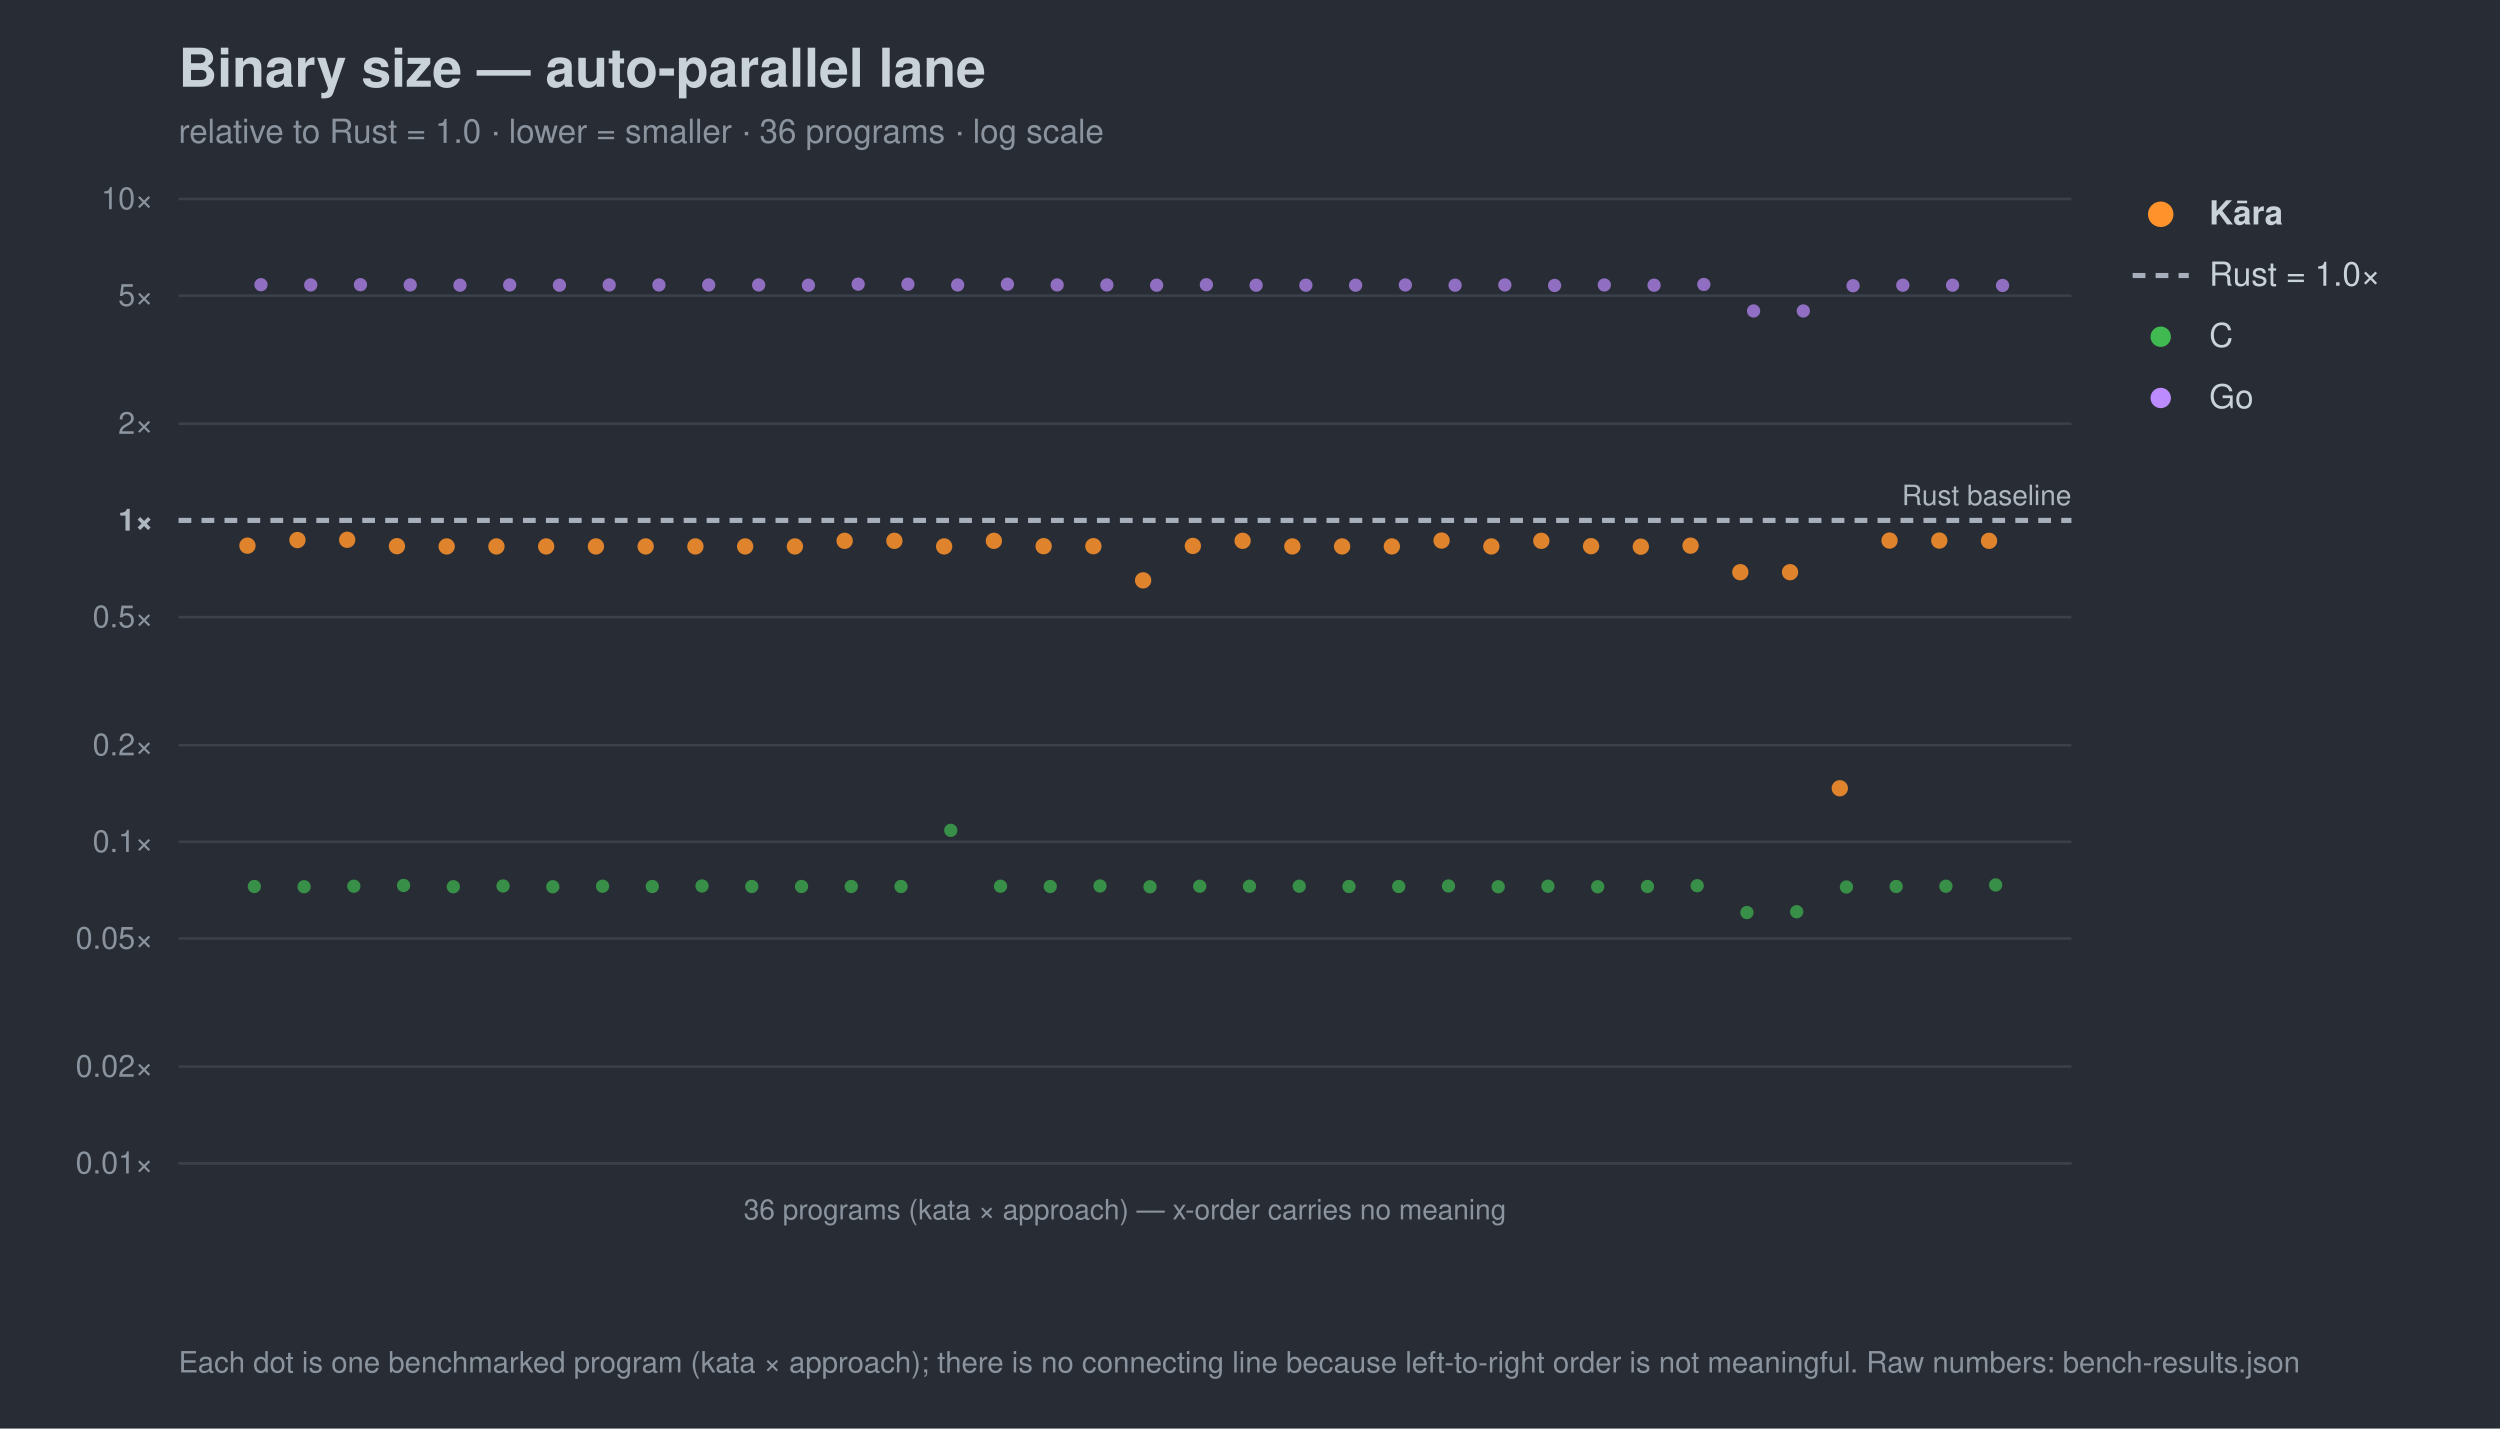
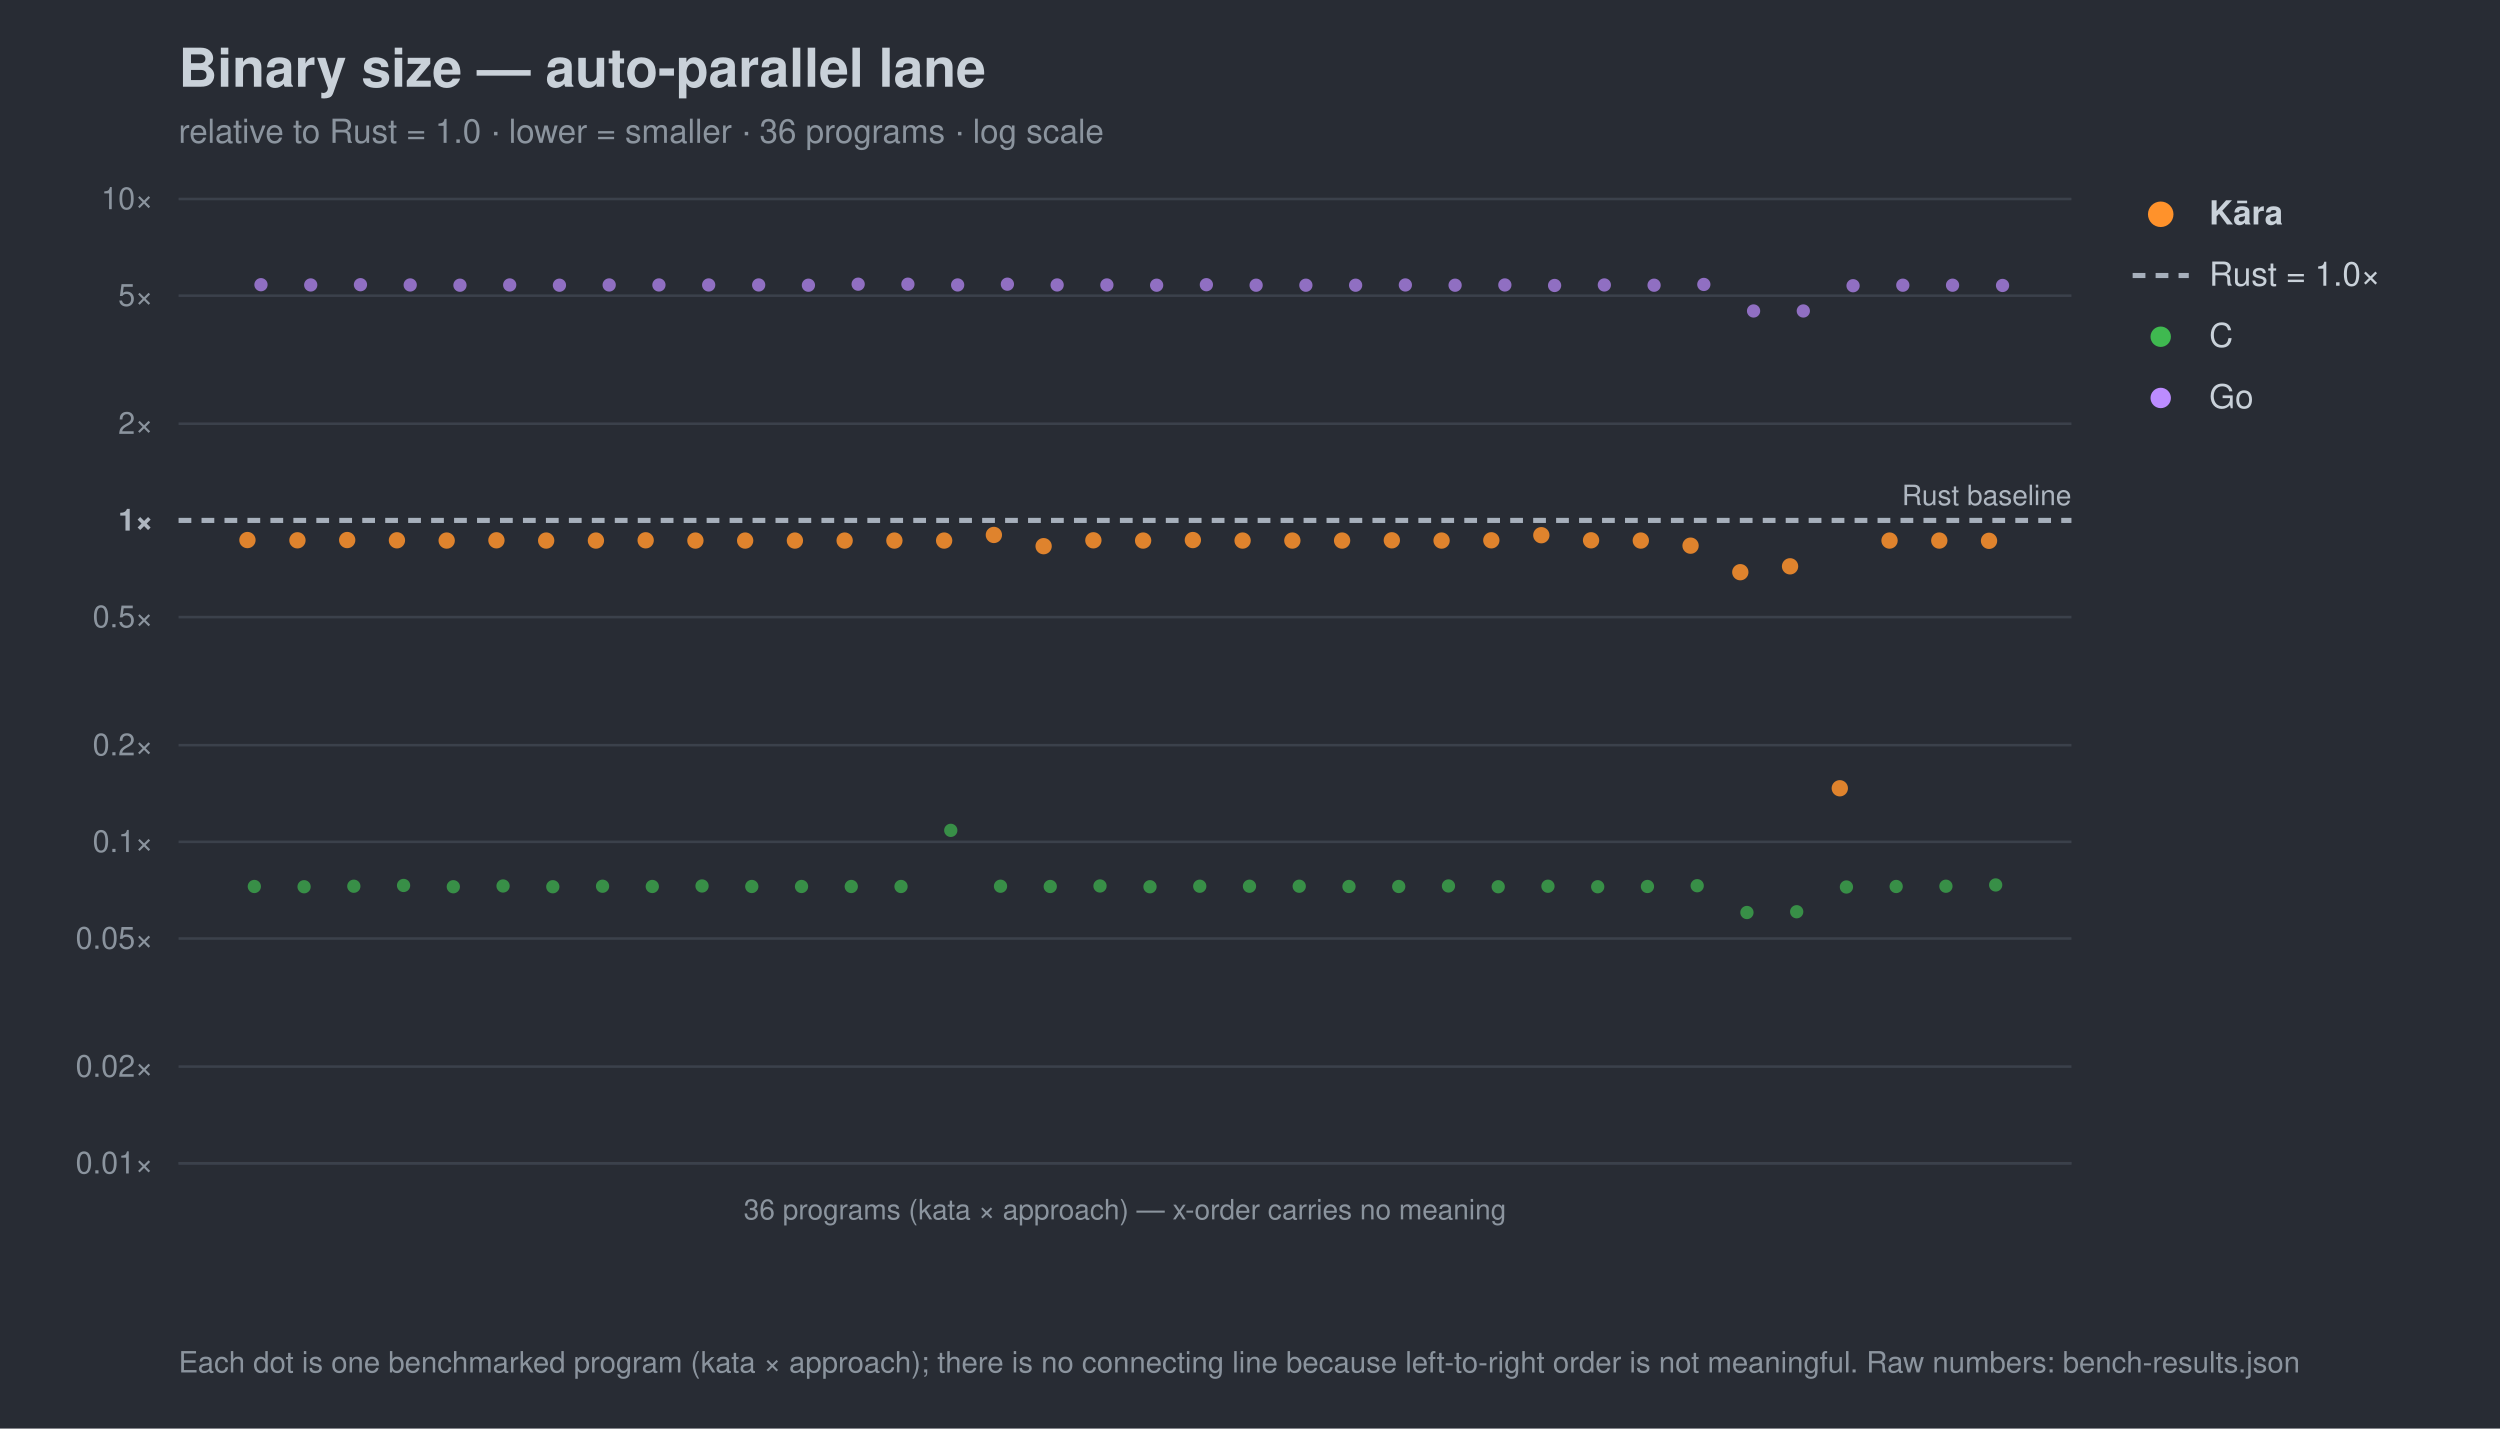
<svg xmlns="http://www.w3.org/2000/svg" width="980" height="560" viewBox="0 0 980 560" font-family="-apple-system,Segoe UI,Helvetica,Arial,sans-serif">
  <rect width="980" height="560" fill="#282c34" />
  <text x="70" y="34" font-size="21" font-weight="700" fill="#c9d1d9">Binary size — auto-parallel lane</text>
  <text x="70" y="56" font-size="13" fill="#8b949e">relative to Rust = 1.0 · lower = smaller · 36 programs · log scale</text>
  <line x1="70" y1="456.0" x2="812" y2="456.0" stroke="#3b414b" stroke-width="1" />
  <text x="60" y="460.0" font-size="12" text-anchor="end" fill="#8b949e">0.01×</text>
  <line x1="70" y1="418.1" x2="812" y2="418.1" stroke="#3b414b" stroke-width="1" />
  <text x="60" y="422.1" font-size="12" text-anchor="end" fill="#8b949e">0.02×</text>
  <line x1="70" y1="367.9" x2="812" y2="367.9" stroke="#3b414b" stroke-width="1" />
  <text x="60" y="371.9" font-size="12" text-anchor="end" fill="#8b949e">0.05×</text>
  <line x1="70" y1="330.0" x2="812" y2="330.0" stroke="#3b414b" stroke-width="1" />
  <text x="60" y="334.0" font-size="12" text-anchor="end" fill="#8b949e">0.1×</text>
  <line x1="70" y1="292.1" x2="812" y2="292.1" stroke="#3b414b" stroke-width="1" />
  <text x="60" y="296.1" font-size="12" text-anchor="end" fill="#8b949e">0.2×</text>
  <line x1="70" y1="241.9" x2="812" y2="241.9" stroke="#3b414b" stroke-width="1" />
  <text x="60" y="245.9" font-size="12" text-anchor="end" fill="#8b949e">0.5×</text>
  <line x1="70" y1="204.0" x2="812" y2="204.0" stroke="#a7b0bc" stroke-width="2" stroke-dasharray="5 4" />
  <text x="60" y="208.0" font-size="12" text-anchor="end" fill="#aeb6c0" font-weight="700">1×</text>
  <line x1="70" y1="166.1" x2="812" y2="166.1" stroke="#3b414b" stroke-width="1" />
  <text x="60" y="170.1" font-size="12" text-anchor="end" fill="#8b949e">2×</text>
  <line x1="70" y1="115.9" x2="812" y2="115.9" stroke="#3b414b" stroke-width="1" />
  <text x="60" y="119.9" font-size="12" text-anchor="end" fill="#8b949e">5×</text>
  <line x1="70" y1="78.0" x2="812" y2="78.0" stroke="#3b414b" stroke-width="1" />
  <text x="60" y="82.0" font-size="12" text-anchor="end" fill="#8b949e">10×</text>
  <text x="812" y="198.0" font-size="11" text-anchor="end" fill="#aeb6c0">Rust baseline</text>
  <line x1="70" y1="456" x2="812" y2="456" stroke="#3b414b" />
  <text x="441.0" y="478" font-size="11" text-anchor="middle" fill="#8b949e">36 programs (kata × approach) — x-order carries no meaning</text>
  <circle cx="99.7" cy="347.5" r="2.6" fill="#3fb950" opacity="0.7" />
  <circle cx="119.2" cy="347.6" r="2.6" fill="#3fb950" opacity="0.7" />
  <circle cx="138.7" cy="347.4" r="2.6" fill="#3fb950" opacity="0.7" />
  <circle cx="158.2" cy="347.1" r="2.6" fill="#3fb950" opacity="0.7" />
  <circle cx="177.7" cy="347.6" r="2.6" fill="#3fb950" opacity="0.7" />
  <circle cx="197.2" cy="347.3" r="2.6" fill="#3fb950" opacity="0.7" />
  <circle cx="216.7" cy="347.6" r="2.6" fill="#3fb950" opacity="0.7" />
  <circle cx="236.2" cy="347.4" r="2.6" fill="#3fb950" opacity="0.7" />
  <circle cx="255.7" cy="347.5" r="2.6" fill="#3fb950" opacity="0.7" />
  <circle cx="275.2" cy="347.3" r="2.6" fill="#3fb950" opacity="0.7" />
  <circle cx="294.7" cy="347.5" r="2.6" fill="#3fb950" opacity="0.7" />
  <circle cx="314.2" cy="347.5" r="2.6" fill="#3fb950" opacity="0.7" />
  <circle cx="333.7" cy="347.5" r="2.6" fill="#3fb950" opacity="0.7" />
  <circle cx="353.2" cy="347.5" r="2.6" fill="#3fb950" opacity="0.7" />
  <circle cx="372.7" cy="325.5" r="2.6" fill="#3fb950" opacity="0.7" />
  <circle cx="392.2" cy="347.4" r="2.6" fill="#3fb950" opacity="0.7" />
  <circle cx="411.7" cy="347.5" r="2.6" fill="#3fb950" opacity="0.7" />
  <circle cx="431.2" cy="347.3" r="2.6" fill="#3fb950" opacity="0.7" />
  <circle cx="450.8" cy="347.6" r="2.6" fill="#3fb950" opacity="0.7" />
  <circle cx="470.3" cy="347.4" r="2.6" fill="#3fb950" opacity="0.7" />
  <circle cx="489.8" cy="347.4" r="2.6" fill="#3fb950" opacity="0.7" />
  <circle cx="509.3" cy="347.4" r="2.6" fill="#3fb950" opacity="0.7" />
  <circle cx="528.8" cy="347.5" r="2.6" fill="#3fb950" opacity="0.7" />
  <circle cx="548.3" cy="347.5" r="2.6" fill="#3fb950" opacity="0.7" />
  <circle cx="567.8" cy="347.3" r="2.6" fill="#3fb950" opacity="0.7" />
  <circle cx="587.3" cy="347.6" r="2.6" fill="#3fb950" opacity="0.7" />
  <circle cx="606.8" cy="347.4" r="2.6" fill="#3fb950" opacity="0.7" />
  <circle cx="626.3" cy="347.6" r="2.6" fill="#3fb950" opacity="0.7" />
  <circle cx="645.8" cy="347.5" r="2.6" fill="#3fb950" opacity="0.7" />
  <circle cx="665.3" cy="347.2" r="2.6" fill="#3fb950" opacity="0.7" />
  <circle cx="684.8" cy="357.7" r="2.6" fill="#3fb950" opacity="0.7" />
  <circle cx="704.3" cy="357.4" r="2.6" fill="#3fb950" opacity="0.7" />
  <circle cx="723.8" cy="347.7" r="2.6" fill="#3fb950" opacity="0.7" />
  <circle cx="743.3" cy="347.5" r="2.6" fill="#3fb950" opacity="0.7" />
  <circle cx="762.8" cy="347.4" r="2.6" fill="#3fb950" opacity="0.7" />
  <circle cx="782.3" cy="346.9" r="2.6" fill="#3fb950" opacity="0.7" />
  <circle cx="102.3" cy="111.6" r="2.6" fill="#bc8cff" opacity="0.7" />
  <circle cx="121.8" cy="111.7" r="2.6" fill="#bc8cff" opacity="0.7" />
  <circle cx="141.3" cy="111.6" r="2.6" fill="#bc8cff" opacity="0.7" />
  <circle cx="160.8" cy="111.7" r="2.6" fill="#bc8cff" opacity="0.7" />
  <circle cx="180.3" cy="111.8" r="2.6" fill="#bc8cff" opacity="0.7" />
  <circle cx="199.8" cy="111.7" r="2.6" fill="#bc8cff" opacity="0.7" />
  <circle cx="219.3" cy="111.8" r="2.6" fill="#bc8cff" opacity="0.7" />
  <circle cx="238.8" cy="111.7" r="2.6" fill="#bc8cff" opacity="0.7" />
  <circle cx="258.3" cy="111.7" r="2.6" fill="#bc8cff" opacity="0.7" />
  <circle cx="277.8" cy="111.7" r="2.6" fill="#bc8cff" opacity="0.7" />
  <circle cx="297.4" cy="111.7" r="2.6" fill="#bc8cff" opacity="0.7" />
  <circle cx="316.9" cy="111.8" r="2.6" fill="#bc8cff" opacity="0.7" />
  <circle cx="336.4" cy="111.4" r="2.6" fill="#bc8cff" opacity="0.7" />
  <circle cx="355.9" cy="111.4" r="2.6" fill="#bc8cff" opacity="0.7" />
  <circle cx="375.4" cy="111.7" r="2.6" fill="#bc8cff" opacity="0.7" />
  <circle cx="394.9" cy="111.4" r="2.6" fill="#bc8cff" opacity="0.7" />
  <circle cx="414.4" cy="111.7" r="2.6" fill="#bc8cff" opacity="0.7" />
  <circle cx="433.9" cy="111.7" r="2.6" fill="#bc8cff" opacity="0.7" />
  <circle cx="453.4" cy="111.8" r="2.6" fill="#bc8cff" opacity="0.7" />
  <circle cx="472.9" cy="111.6" r="2.6" fill="#bc8cff" opacity="0.7" />
  <circle cx="492.4" cy="111.8" r="2.6" fill="#bc8cff" opacity="0.7" />
  <circle cx="511.9" cy="111.8" r="2.6" fill="#bc8cff" opacity="0.7" />
  <circle cx="531.4" cy="111.8" r="2.6" fill="#bc8cff" opacity="0.7" />
  <circle cx="550.9" cy="111.7" r="2.6" fill="#bc8cff" opacity="0.7" />
  <circle cx="570.4" cy="111.8" r="2.6" fill="#bc8cff" opacity="0.7" />
  <circle cx="589.9" cy="111.7" r="2.6" fill="#bc8cff" opacity="0.7" />
  <circle cx="609.4" cy="111.9" r="2.6" fill="#bc8cff" opacity="0.7" />
  <circle cx="628.9" cy="111.7" r="2.6" fill="#bc8cff" opacity="0.7" />
  <circle cx="648.4" cy="111.8" r="2.6" fill="#bc8cff" opacity="0.7" />
  <circle cx="667.9" cy="111.5" r="2.6" fill="#bc8cff" opacity="0.7" />
  <circle cx="687.4" cy="121.9" r="2.6" fill="#bc8cff" opacity="0.7" />
  <circle cx="706.9" cy="121.9" r="2.6" fill="#bc8cff" opacity="0.7" />
  <circle cx="726.4" cy="112.0" r="2.6" fill="#bc8cff" opacity="0.7" />
  <circle cx="745.9" cy="111.8" r="2.6" fill="#bc8cff" opacity="0.7" />
  <circle cx="765.4" cy="111.8" r="2.6" fill="#bc8cff" opacity="0.7" />
  <circle cx="785.0" cy="111.9" r="2.6" fill="#bc8cff" opacity="0.7" />
-   <circle cx="97.0" cy="213.9" r="3.2" fill="#ff922b" opacity="0.85" />
-   <circle cx="116.6" cy="211.7" r="3.2" fill="#ff922b" opacity="0.85" />
-   <circle cx="136.1" cy="211.6" r="3.2" fill="#ff922b" opacity="0.85" />
-   <circle cx="155.6" cy="214.1" r="3.2" fill="#ff922b" opacity="0.85" />
-   <circle cx="175.1" cy="214.2" r="3.2" fill="#ff922b" opacity="0.85" />
-   <circle cx="194.6" cy="214.2" r="3.2" fill="#ff922b" opacity="0.85" />
-   <circle cx="214.1" cy="214.2" r="3.2" fill="#ff922b" opacity="0.85" />
-   <circle cx="233.6" cy="214.2" r="3.2" fill="#ff922b" opacity="0.85" />
-   <circle cx="253.1" cy="214.2" r="3.2" fill="#ff922b" opacity="0.85" />
-   <circle cx="272.6" cy="214.2" r="3.2" fill="#ff922b" opacity="0.85" />
-   <circle cx="292.1" cy="214.2" r="3.2" fill="#ff922b" opacity="0.85" />
-   <circle cx="311.6" cy="214.2" r="3.2" fill="#ff922b" opacity="0.85" />
-   <circle cx="331.1" cy="212.0" r="3.2" fill="#ff922b" opacity="0.85" />
-   <circle cx="350.6" cy="212.0" r="3.2" fill="#ff922b" opacity="0.85" />
-   <circle cx="370.1" cy="214.2" r="3.2" fill="#ff922b" opacity="0.85" />
-   <circle cx="389.6" cy="212.0" r="3.2" fill="#ff922b" opacity="0.85" />
+   <circle cx="97.0" cy="211.7" r="3.2" fill="#ff922b" opacity="0.85" />
+   <circle cx="116.6" cy="211.8" r="3.2" fill="#ff922b" opacity="0.85" />
+   <circle cx="136.1" cy="211.7" r="3.2" fill="#ff922b" opacity="0.85" />
+   <circle cx="155.6" cy="211.8" r="3.2" fill="#ff922b" opacity="0.85" />
+   <circle cx="175.1" cy="211.9" r="3.2" fill="#ff922b" opacity="0.85" />
+   <circle cx="194.6" cy="211.8" r="3.2" fill="#ff922b" opacity="0.85" />
+   <circle cx="214.1" cy="211.9" r="3.2" fill="#ff922b" opacity="0.85" />
+   <circle cx="233.6" cy="211.9" r="3.2" fill="#ff922b" opacity="0.85" />
+   <circle cx="253.1" cy="211.8" r="3.2" fill="#ff922b" opacity="0.85" />
+   <circle cx="272.6" cy="211.9" r="3.2" fill="#ff922b" opacity="0.85" />
+   <circle cx="292.1" cy="211.9" r="3.2" fill="#ff922b" opacity="0.85" />
+   <circle cx="311.6" cy="211.9" r="3.2" fill="#ff922b" opacity="0.85" />
+   <circle cx="331.1" cy="211.9" r="3.2" fill="#ff922b" opacity="0.85" />
+   <circle cx="350.6" cy="211.9" r="3.2" fill="#ff922b" opacity="0.85" />
+   <circle cx="370.1" cy="211.9" r="3.2" fill="#ff922b" opacity="0.85" />
+   <circle cx="389.6" cy="209.7" r="3.2" fill="#ff922b" opacity="0.85" />
  <circle cx="409.1" cy="214.1" r="3.2" fill="#ff922b" opacity="0.85" />
-   <circle cx="428.6" cy="214.1" r="3.2" fill="#ff922b" opacity="0.85" />
-   <circle cx="448.1" cy="227.5" r="3.2" fill="#ff922b" opacity="0.85" />
-   <circle cx="467.6" cy="214.0" r="3.2" fill="#ff922b" opacity="0.85" />
-   <circle cx="487.1" cy="212.0" r="3.2" fill="#ff922b" opacity="0.85" />
-   <circle cx="506.6" cy="214.2" r="3.2" fill="#ff922b" opacity="0.85" />
-   <circle cx="526.1" cy="214.2" r="3.2" fill="#ff922b" opacity="0.85" />
-   <circle cx="545.6" cy="214.2" r="3.2" fill="#ff922b" opacity="0.85" />
+   <circle cx="428.6" cy="211.8" r="3.2" fill="#ff922b" opacity="0.85" />
+   <circle cx="448.1" cy="211.9" r="3.2" fill="#ff922b" opacity="0.85" />
+   <circle cx="467.6" cy="211.7" r="3.2" fill="#ff922b" opacity="0.85" />
+   <circle cx="487.1" cy="211.9" r="3.2" fill="#ff922b" opacity="0.85" />
+   <circle cx="506.6" cy="211.9" r="3.2" fill="#ff922b" opacity="0.85" />
+   <circle cx="526.1" cy="211.9" r="3.2" fill="#ff922b" opacity="0.85" />
+   <circle cx="545.6" cy="211.8" r="3.2" fill="#ff922b" opacity="0.85" />
  <circle cx="565.1" cy="211.9" r="3.2" fill="#ff922b" opacity="0.85" />
-   <circle cx="584.6" cy="214.2" r="3.2" fill="#ff922b" opacity="0.85" />
-   <circle cx="604.2" cy="212.0" r="3.2" fill="#ff922b" opacity="0.85" />
-   <circle cx="623.7" cy="214.1" r="3.2" fill="#ff922b" opacity="0.85" />
-   <circle cx="643.2" cy="214.3" r="3.2" fill="#ff922b" opacity="0.85" />
+   <circle cx="584.6" cy="211.8" r="3.2" fill="#ff922b" opacity="0.85" />
+   <circle cx="604.2" cy="209.8" r="3.2" fill="#ff922b" opacity="0.85" />
+   <circle cx="623.7" cy="211.8" r="3.2" fill="#ff922b" opacity="0.85" />
+   <circle cx="643.2" cy="211.9" r="3.2" fill="#ff922b" opacity="0.85" />
  <circle cx="662.7" cy="213.9" r="3.2" fill="#ff922b" opacity="0.85" />
  <circle cx="682.2" cy="224.3" r="3.2" fill="#ff922b" opacity="0.85" />
-   <circle cx="701.7" cy="224.3" r="3.2" fill="#ff922b" opacity="0.85" />
+   <circle cx="701.7" cy="222.0" r="3.2" fill="#ff922b" opacity="0.85" />
  <circle cx="721.2" cy="309.0" r="3.2" fill="#ff922b" opacity="0.85" />
  <circle cx="740.7" cy="211.9" r="3.2" fill="#ff922b" opacity="0.85" />
  <circle cx="760.2" cy="211.9" r="3.2" fill="#ff922b" opacity="0.85" />
  <circle cx="779.7" cy="212.0" r="3.2" fill="#ff922b" opacity="0.85" />
  <circle cx="847" cy="84" r="5" fill="#ff922b" />
  <text x="866" y="88" font-size="13" fill="#c9d1d9" font-weight="700">Kāra</text>
  <line x1="836" y1="108" x2="858" y2="108" stroke="#a7b0bc" stroke-width="2" stroke-dasharray="5 4" />
  <text x="866" y="112" font-size="13" fill="#c9d1d9" font-weight="400">Rust = 1.0×</text>
  <circle cx="847" cy="132" r="4" fill="#3fb950" />
  <text x="866" y="136" font-size="13" fill="#c9d1d9" font-weight="400">C</text>
  <circle cx="847" cy="156" r="4" fill="#bc8cff" />
  <text x="866" y="160" font-size="13" fill="#c9d1d9" font-weight="400">Go</text>
  <text x="70" y="538" font-size="11.5" fill="#8b949e">Each dot is one benchmarked program (kata × approach); there is no connecting line because left-to-right order is not meaningful. Raw numbers: bench-results.json</text>
</svg>
